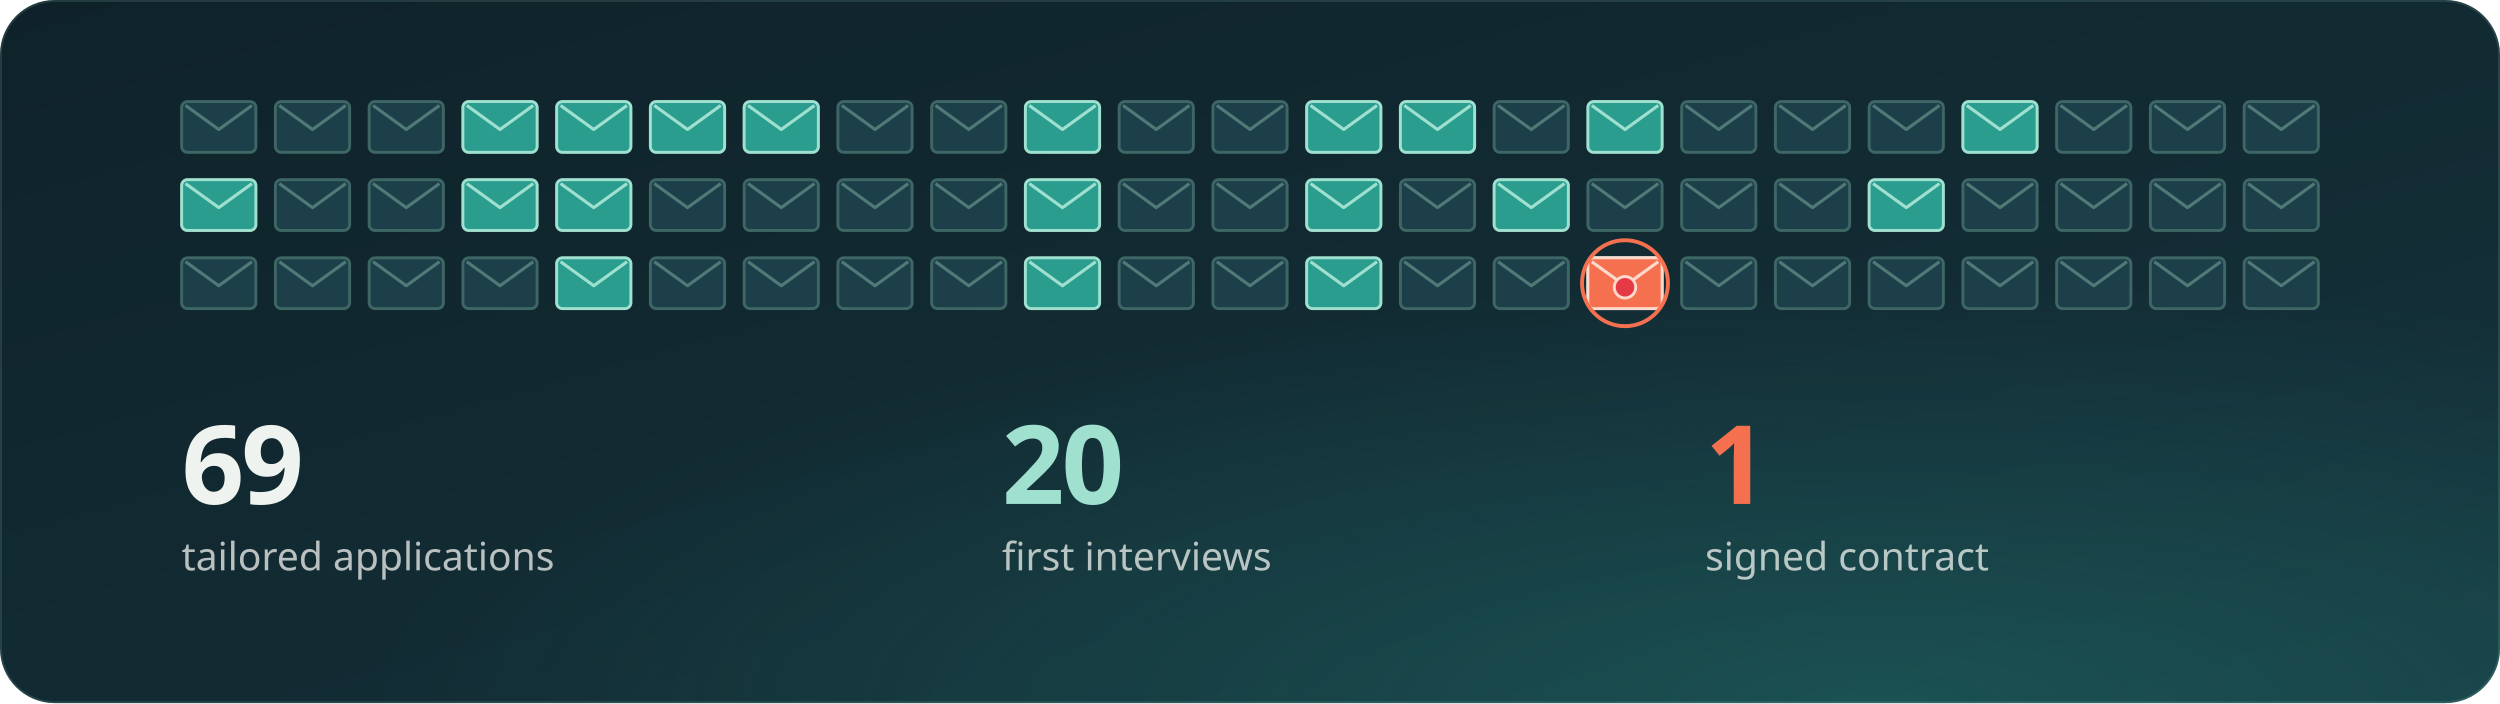
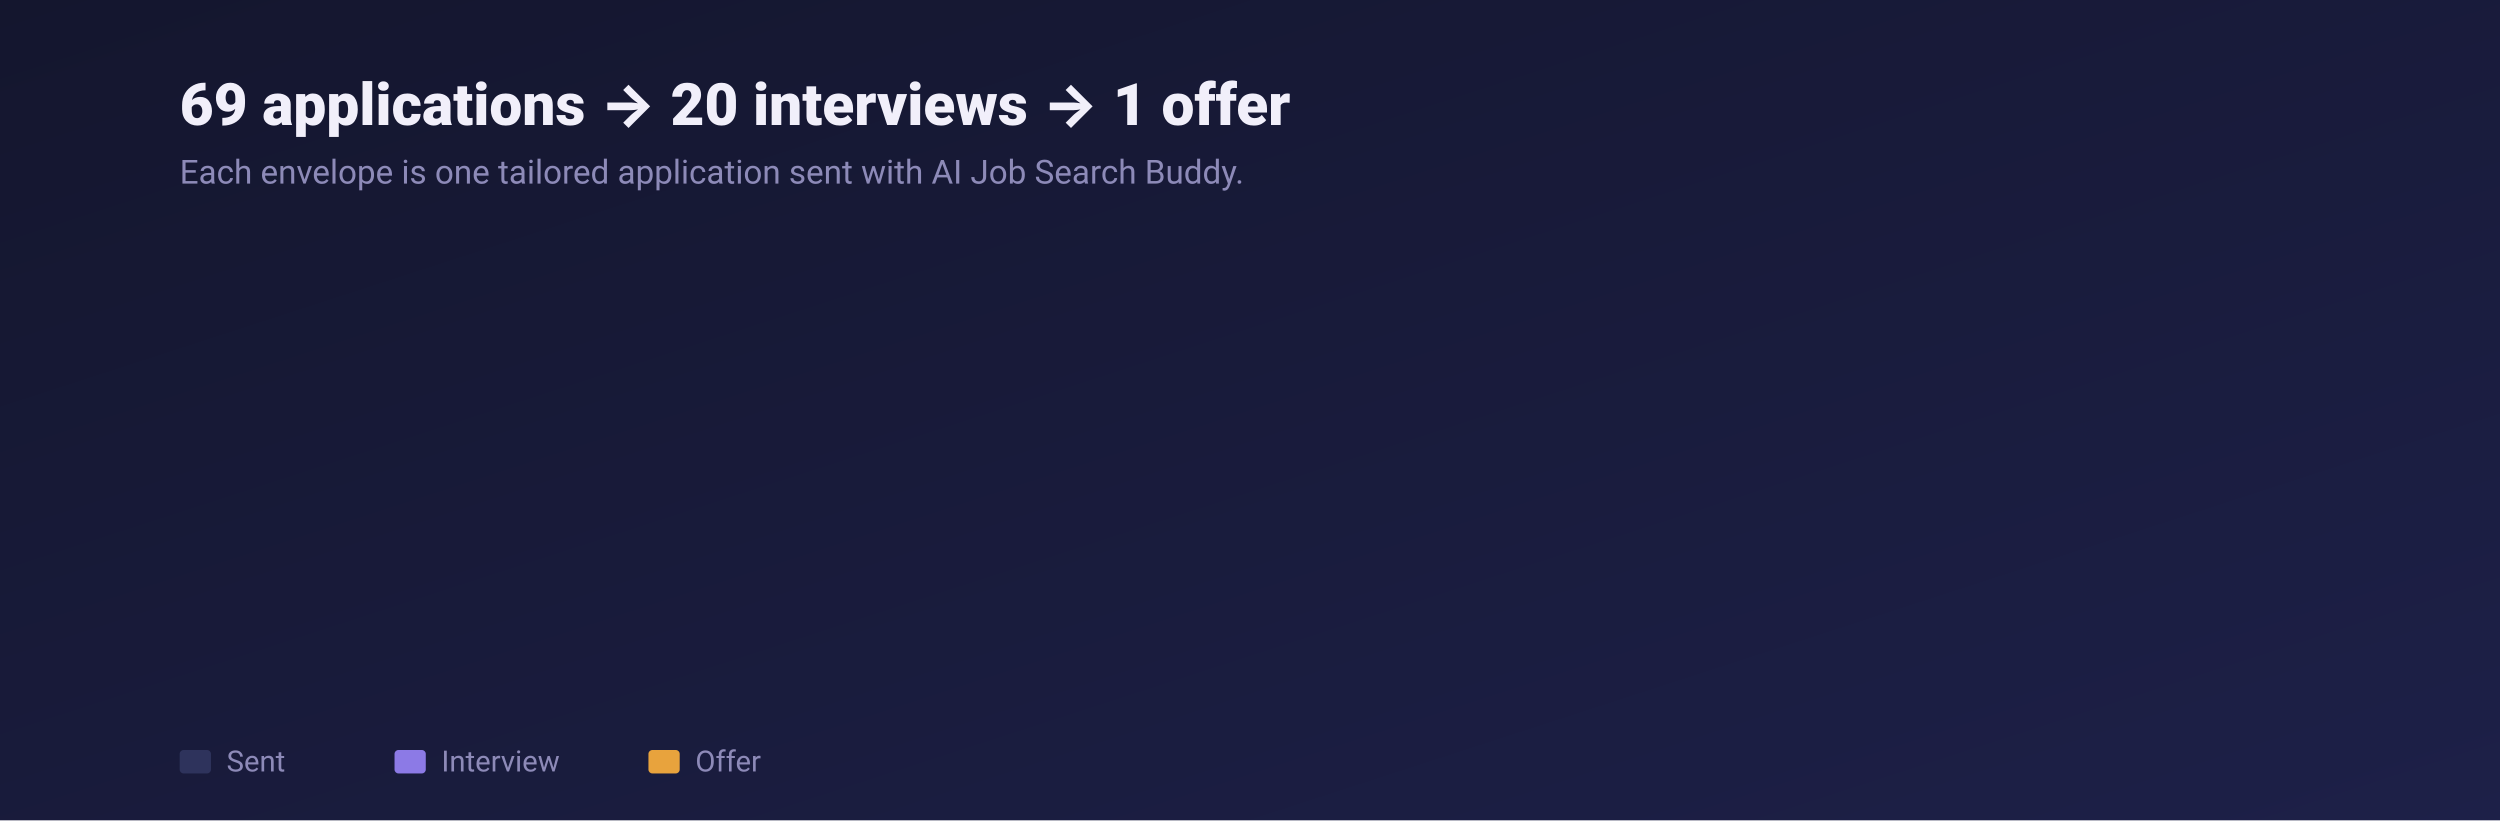
- <svg xmlns="http://www.w3.org/2000/svg" viewBox="0 0 1280 360" width="1280" height="360" role="img" aria-labelledby="t d">
-   <style>
-     .env{animation:drop 14s cubic-bezier(.2,.8,.2,1) both infinite}
-     .iv{animation:iv 14s ease-out both infinite}
-     .ct{transform-box:fill-box;transform-origin:center;animation:ct 14s cubic-bezier(.3,1.6,.5,1) both infinite}
-     .burst{transform-box:fill-box;transform-origin:center;animation:burst 14s ease-out both infinite}
-     .l1{animation:lg1 14s ease-out both infinite}.l2{animation:lg2 14s ease-out both infinite}.l3{animation:lg3 14s ease-out both infinite}
-     @keyframes drop{0%{opacity:0;transform:translateY(-10px)}4%,90%{opacity:1;transform:none}96%,100%{opacity:0;transform:none}}
-     @keyframes iv{0%,24%{opacity:0}28%,88%{opacity:1}94%,100%{opacity:0}}
-     @keyframes ct{0%,40%{opacity:0;transform:scale(.4)}44%,88%{opacity:1;transform:scale(1.18)}94%,100%{opacity:0;transform:scale(1.18)}}
-     @keyframes burst{0%,42%{opacity:0;transform:scale(.3)}44%{opacity:.9}56%,100%{opacity:0;transform:scale(2.2)}}
-     @keyframes lg1{0%,6%{opacity:0;transform:translateY(8px)}12%,90%{opacity:1;transform:none}96%,100%{opacity:0}}
-     @keyframes lg2{0%,26%{opacity:0;transform:translateY(8px)}32%,90%{opacity:1;transform:none}96%,100%{opacity:0}}
-     @keyframes lg3{0%,43%{opacity:0;transform:translateY(8px)}49%,90%{opacity:1;transform:none}96%,100%{opacity:0}}
-     @media (prefers-reduced-motion: reduce){*{animation:none!important}}
-     @media (prefers-reduced-motion: reduce){.burst{opacity:0}.ct{transform:scale(1.18)}}
-   </style>
+ <svg xmlns="http://www.w3.org/2000/svg" viewBox="0 0 1280 420" width="1280" height="420" role="img" aria-labelledby="t d">
  <defs>
-     <linearGradient id="bg" x1="0" y1="0" x2="1" y2="1">
-       <stop offset="0" stop-color="#0F2229" />
-       <stop offset="1" stop-color="#15333C" />
+     <linearGradient id="bg2" x1="0" y1="0" x2="1" y2="1">
+       <stop offset="0" stop-color="#14162E" />
+       <stop offset="1" stop-color="#1D2048" />
    </linearGradient>
-     <radialGradient id="glow" cx="0.75" cy="1.0" r="0.6">
-       <stop offset="0" stop-color="#2A9D8F" stop-opacity=".30" />
-       <stop offset="1" stop-color="#2A9D8F" stop-opacity="0" />
-     </radialGradient>
-     <clipPath id="card">
-       <rect width="1280" height="360" rx="28" />
-     </clipPath>
  </defs>
-   <g clip-path="url(#card)">
-     <rect width="1280" height="360" fill="url(#bg)" />
-     <rect width="1280" height="360" fill="url(#glow)" />
-     <g class="env" style="animation-delay:0.00s">
-       <rect x="93.0" y="52" width="38" height="26" rx="3" fill="#1d3f49" stroke="#3d6664" stroke-width="1.5" />
-       <path d="M95.0 54 L112.0 66.3 L129.0 54" fill="none" stroke="#4f7a77" stroke-width="1.6" stroke-linejoin="round" />
-     </g>
-     <g class="env" style="animation-delay:0.04s">
-       <rect x="141.0" y="52" width="38" height="26" rx="3" fill="#1d3f49" stroke="#3d6664" stroke-width="1.5" />
-       <path d="M143.0 54 L160.0 66.3 L177.0 54" fill="none" stroke="#4f7a77" stroke-width="1.6" stroke-linejoin="round" />
-     </g>
-     <g class="env" style="animation-delay:0.09s">
-       <rect x="189.0" y="52" width="38" height="26" rx="3" fill="#1d3f49" stroke="#3d6664" stroke-width="1.5" />
-       <path d="M191.0 54 L208.0 66.3 L225.0 54" fill="none" stroke="#4f7a77" stroke-width="1.6" stroke-linejoin="round" />
-     </g>
-     <g class="env" style="animation-delay:0.14s">
-       <rect x="237.0" y="52" width="38" height="26" rx="3" fill="#1d3f49" stroke="#3d6664" stroke-width="1.5" />
-       <path d="M239.0 54 L256.0 66.3 L273.0 54" fill="none" stroke="#4f7a77" stroke-width="1.6" stroke-linejoin="round" />
-       <g class="iv" style="animation-delay:0.08s">
-         <rect x="237.0" y="52" width="38" height="26" rx="3" fill="#2A9D8F" stroke="#9FE0CF" stroke-width="1.5" />
-         <path d="M239.0 54 L256.0 66.3 L273.0 54" fill="none" stroke="#9FE0CF" stroke-width="1.6" stroke-linejoin="round" />
-       </g>
-     </g>
-     <g class="env" style="animation-delay:0.18s">
-       <rect x="285.0" y="52" width="38" height="26" rx="3" fill="#1d3f49" stroke="#3d6664" stroke-width="1.5" />
-       <path d="M287.0 54 L304.0 66.3 L321.0 54" fill="none" stroke="#4f7a77" stroke-width="1.6" stroke-linejoin="round" />
-       <g class="iv" style="animation-delay:0.11s">
-         <rect x="285.0" y="52" width="38" height="26" rx="3" fill="#2A9D8F" stroke="#9FE0CF" stroke-width="1.5" />
-         <path d="M287.0 54 L304.0 66.3 L321.0 54" fill="none" stroke="#9FE0CF" stroke-width="1.6" stroke-linejoin="round" />
-       </g>
-     </g>
-     <g class="env" style="animation-delay:0.22s">
-       <rect x="333.0" y="52" width="38" height="26" rx="3" fill="#1d3f49" stroke="#3d6664" stroke-width="1.5" />
-       <path d="M335.0 54 L352.0 66.3 L369.0 54" fill="none" stroke="#4f7a77" stroke-width="1.6" stroke-linejoin="round" />
-       <g class="iv" style="animation-delay:0.13s">
-         <rect x="333.0" y="52" width="38" height="26" rx="3" fill="#2A9D8F" stroke="#9FE0CF" stroke-width="1.5" />
-         <path d="M335.0 54 L352.0 66.3 L369.0 54" fill="none" stroke="#9FE0CF" stroke-width="1.6" stroke-linejoin="round" />
-       </g>
-     </g>
-     <g class="env" style="animation-delay:0.27s">
-       <rect x="381.0" y="52" width="38" height="26" rx="3" fill="#1d3f49" stroke="#3d6664" stroke-width="1.5" />
-       <path d="M383.0 54 L400.0 66.3 L417.0 54" fill="none" stroke="#4f7a77" stroke-width="1.6" stroke-linejoin="round" />
-       <g class="iv" style="animation-delay:0.16s">
-         <rect x="381.0" y="52" width="38" height="26" rx="3" fill="#2A9D8F" stroke="#9FE0CF" stroke-width="1.5" />
-         <path d="M383.0 54 L400.0 66.3 L417.0 54" fill="none" stroke="#9FE0CF" stroke-width="1.6" stroke-linejoin="round" />
-       </g>
-     </g>
-     <g class="env" style="animation-delay:0.32s">
-       <rect x="429.0" y="52" width="38" height="26" rx="3" fill="#1d3f49" stroke="#3d6664" stroke-width="1.5" />
-       <path d="M431.0 54 L448.0 66.3 L465.0 54" fill="none" stroke="#4f7a77" stroke-width="1.6" stroke-linejoin="round" />
-     </g>
-     <g class="env" style="animation-delay:0.36s">
-       <rect x="477.0" y="52" width="38" height="26" rx="3" fill="#1d3f49" stroke="#3d6664" stroke-width="1.5" />
-       <path d="M479.0 54 L496.0 66.3 L513.0 54" fill="none" stroke="#4f7a77" stroke-width="1.6" stroke-linejoin="round" />
-     </g>
-     <g class="env" style="animation-delay:0.40s">
-       <rect x="525.0" y="52" width="38" height="26" rx="3" fill="#1d3f49" stroke="#3d6664" stroke-width="1.5" />
-       <path d="M527.0 54 L544.0 66.3 L561.0 54" fill="none" stroke="#4f7a77" stroke-width="1.6" stroke-linejoin="round" />
-       <g class="iv" style="animation-delay:0.24s">
-         <rect x="525.0" y="52" width="38" height="26" rx="3" fill="#2A9D8F" stroke="#9FE0CF" stroke-width="1.5" />
-         <path d="M527.0 54 L544.0 66.3 L561.0 54" fill="none" stroke="#9FE0CF" stroke-width="1.6" stroke-linejoin="round" />
-       </g>
-     </g>
-     <g class="env" style="animation-delay:0.45s">
-       <rect x="573.0" y="52" width="38" height="26" rx="3" fill="#1d3f49" stroke="#3d6664" stroke-width="1.5" />
-       <path d="M575.0 54 L592.0 66.3 L609.0 54" fill="none" stroke="#4f7a77" stroke-width="1.6" stroke-linejoin="round" />
-     </g>
-     <g class="env" style="animation-delay:0.49s">
-       <rect x="621.0" y="52" width="38" height="26" rx="3" fill="#1d3f49" stroke="#3d6664" stroke-width="1.5" />
-       <path d="M623.0 54 L640.0 66.3 L657.0 54" fill="none" stroke="#4f7a77" stroke-width="1.6" stroke-linejoin="round" />
-     </g>
-     <g class="env" style="animation-delay:0.54s">
-       <rect x="669.0" y="52" width="38" height="26" rx="3" fill="#1d3f49" stroke="#3d6664" stroke-width="1.5" />
-       <path d="M671.0 54 L688.0 66.3 L705.0 54" fill="none" stroke="#4f7a77" stroke-width="1.6" stroke-linejoin="round" />
-       <g class="iv" style="animation-delay:0.32s">
-         <rect x="669.0" y="52" width="38" height="26" rx="3" fill="#2A9D8F" stroke="#9FE0CF" stroke-width="1.5" />
-         <path d="M671.0 54 L688.0 66.3 L705.0 54" fill="none" stroke="#9FE0CF" stroke-width="1.6" stroke-linejoin="round" />
-       </g>
-     </g>
-     <g class="env" style="animation-delay:0.58s">
-       <rect x="717.0" y="52" width="38" height="26" rx="3" fill="#1d3f49" stroke="#3d6664" stroke-width="1.5" />
-       <path d="M719.0 54 L736.0 66.3 L753.0 54" fill="none" stroke="#4f7a77" stroke-width="1.6" stroke-linejoin="round" />
-       <g class="iv" style="animation-delay:0.35s">
-         <rect x="717.0" y="52" width="38" height="26" rx="3" fill="#2A9D8F" stroke="#9FE0CF" stroke-width="1.5" />
-         <path d="M719.0 54 L736.0 66.3 L753.0 54" fill="none" stroke="#9FE0CF" stroke-width="1.6" stroke-linejoin="round" />
-       </g>
-     </g>
-     <g class="env" style="animation-delay:0.63s">
-       <rect x="765.0" y="52" width="38" height="26" rx="3" fill="#1d3f49" stroke="#3d6664" stroke-width="1.5" />
-       <path d="M767.0 54 L784.0 66.3 L801.0 54" fill="none" stroke="#4f7a77" stroke-width="1.6" stroke-linejoin="round" />
-     </g>
-     <g class="env" style="animation-delay:0.67s">
-       <rect x="813.0" y="52" width="38" height="26" rx="3" fill="#1d3f49" stroke="#3d6664" stroke-width="1.5" />
-       <path d="M815.0 54 L832.0 66.3 L849.0 54" fill="none" stroke="#4f7a77" stroke-width="1.6" stroke-linejoin="round" />
-       <g class="iv" style="animation-delay:0.40s">
-         <rect x="813.0" y="52" width="38" height="26" rx="3" fill="#2A9D8F" stroke="#9FE0CF" stroke-width="1.5" />
-         <path d="M815.0 54 L832.0 66.3 L849.0 54" fill="none" stroke="#9FE0CF" stroke-width="1.6" stroke-linejoin="round" />
-       </g>
-     </g>
-     <g class="env" style="animation-delay:0.72s">
-       <rect x="861.0" y="52" width="38" height="26" rx="3" fill="#1d3f49" stroke="#3d6664" stroke-width="1.5" />
-       <path d="M863.0 54 L880.0 66.3 L897.0 54" fill="none" stroke="#4f7a77" stroke-width="1.6" stroke-linejoin="round" />
-     </g>
-     <g class="env" style="animation-delay:0.77s">
-       <rect x="909.0" y="52" width="38" height="26" rx="3" fill="#1d3f49" stroke="#3d6664" stroke-width="1.5" />
-       <path d="M911.0 54 L928.0 66.3 L945.0 54" fill="none" stroke="#4f7a77" stroke-width="1.6" stroke-linejoin="round" />
-     </g>
-     <g class="env" style="animation-delay:0.81s">
-       <rect x="957.0" y="52" width="38" height="26" rx="3" fill="#1d3f49" stroke="#3d6664" stroke-width="1.5" />
-       <path d="M959.0 54 L976.0 66.3 L993.0 54" fill="none" stroke="#4f7a77" stroke-width="1.6" stroke-linejoin="round" />
-     </g>
-     <g class="env" style="animation-delay:0.85s">
-       <rect x="1005.0" y="52" width="38" height="26" rx="3" fill="#1d3f49" stroke="#3d6664" stroke-width="1.5" />
-       <path d="M1007.0 54 L1024.0 66.3 L1041.0 54" fill="none" stroke="#4f7a77" stroke-width="1.6" stroke-linejoin="round" />
-       <g class="iv" style="animation-delay:0.51s">
-         <rect x="1005.0" y="52" width="38" height="26" rx="3" fill="#2A9D8F" stroke="#9FE0CF" stroke-width="1.5" />
-         <path d="M1007.0 54 L1024.0 66.3 L1041.0 54" fill="none" stroke="#9FE0CF" stroke-width="1.6" stroke-linejoin="round" />
-       </g>
-     </g>
-     <g class="env" style="animation-delay:0.90s">
-       <rect x="1053.0" y="52" width="38" height="26" rx="3" fill="#1d3f49" stroke="#3d6664" stroke-width="1.5" />
-       <path d="M1055.0 54 L1072.0 66.3 L1089.0 54" fill="none" stroke="#4f7a77" stroke-width="1.6" stroke-linejoin="round" />
-     </g>
-     <g class="env" style="animation-delay:0.94s">
-       <rect x="1101.0" y="52" width="38" height="26" rx="3" fill="#1d3f49" stroke="#3d6664" stroke-width="1.5" />
-       <path d="M1103.0 54 L1120.0 66.3 L1137.0 54" fill="none" stroke="#4f7a77" stroke-width="1.6" stroke-linejoin="round" />
-     </g>
-     <g class="env" style="animation-delay:0.99s">
-       <rect x="1149.0" y="52" width="38" height="26" rx="3" fill="#1d3f49" stroke="#3d6664" stroke-width="1.5" />
-       <path d="M1151.0 54 L1168.0 66.3 L1185.0 54" fill="none" stroke="#4f7a77" stroke-width="1.6" stroke-linejoin="round" />
-     </g>
-     <g class="env" style="animation-delay:0.12s">
-       <rect x="93.0" y="92" width="38" height="26" rx="3" fill="#1d3f49" stroke="#3d6664" stroke-width="1.5" />
-       <path d="M95.0 94 L112.0 106.3 L129.0 94" fill="none" stroke="#4f7a77" stroke-width="1.6" stroke-linejoin="round" />
-       <g class="iv" style="animation-delay:0.07s">
-         <rect x="93.0" y="92" width="38" height="26" rx="3" fill="#2A9D8F" stroke="#9FE0CF" stroke-width="1.5" />
-         <path d="M95.0 94 L112.0 106.3 L129.0 94" fill="none" stroke="#9FE0CF" stroke-width="1.6" stroke-linejoin="round" />
-       </g>
-     </g>
-     <g class="env" style="animation-delay:0.16s">
-       <rect x="141.0" y="92" width="38" height="26" rx="3" fill="#1d3f49" stroke="#3d6664" stroke-width="1.5" />
-       <path d="M143.0 94 L160.0 106.3 L177.0 94" fill="none" stroke="#4f7a77" stroke-width="1.6" stroke-linejoin="round" />
-     </g>
-     <g class="env" style="animation-delay:0.21s">
-       <rect x="189.0" y="92" width="38" height="26" rx="3" fill="#1d3f49" stroke="#3d6664" stroke-width="1.5" />
-       <path d="M191.0 94 L208.0 106.3 L225.0 94" fill="none" stroke="#4f7a77" stroke-width="1.6" stroke-linejoin="round" />
-     </g>
-     <g class="env" style="animation-delay:0.26s">
-       <rect x="237.0" y="92" width="38" height="26" rx="3" fill="#1d3f49" stroke="#3d6664" stroke-width="1.5" />
-       <path d="M239.0 94 L256.0 106.3 L273.0 94" fill="none" stroke="#4f7a77" stroke-width="1.6" stroke-linejoin="round" />
-       <g class="iv" style="animation-delay:0.15s">
-         <rect x="237.0" y="92" width="38" height="26" rx="3" fill="#2A9D8F" stroke="#9FE0CF" stroke-width="1.5" />
-         <path d="M239.0 94 L256.0 106.3 L273.0 94" fill="none" stroke="#9FE0CF" stroke-width="1.6" stroke-linejoin="round" />
-       </g>
-     </g>
-     <g class="env" style="animation-delay:0.30s">
-       <rect x="285.0" y="92" width="38" height="26" rx="3" fill="#1d3f49" stroke="#3d6664" stroke-width="1.5" />
-       <path d="M287.0 94 L304.0 106.3 L321.0 94" fill="none" stroke="#4f7a77" stroke-width="1.6" stroke-linejoin="round" />
-       <g class="iv" style="animation-delay:0.18s">
-         <rect x="285.0" y="92" width="38" height="26" rx="3" fill="#2A9D8F" stroke="#9FE0CF" stroke-width="1.5" />
-         <path d="M287.0 94 L304.0 106.3 L321.0 94" fill="none" stroke="#9FE0CF" stroke-width="1.6" stroke-linejoin="round" />
-       </g>
-     </g>
-     <g class="env" style="animation-delay:0.34s">
-       <rect x="333.0" y="92" width="38" height="26" rx="3" fill="#1d3f49" stroke="#3d6664" stroke-width="1.5" />
-       <path d="M335.0 94 L352.0 106.3 L369.0 94" fill="none" stroke="#4f7a77" stroke-width="1.6" stroke-linejoin="round" />
-     </g>
-     <g class="env" style="animation-delay:0.39s">
-       <rect x="381.0" y="92" width="38" height="26" rx="3" fill="#1d3f49" stroke="#3d6664" stroke-width="1.5" />
-       <path d="M383.0 94 L400.0 106.3 L417.0 94" fill="none" stroke="#4f7a77" stroke-width="1.6" stroke-linejoin="round" />
-     </g>
-     <g class="env" style="animation-delay:0.43s">
-       <rect x="429.0" y="92" width="38" height="26" rx="3" fill="#1d3f49" stroke="#3d6664" stroke-width="1.5" />
-       <path d="M431.0 94 L448.0 106.3 L465.0 94" fill="none" stroke="#4f7a77" stroke-width="1.6" stroke-linejoin="round" />
-     </g>
-     <g class="env" style="animation-delay:0.48s">
-       <rect x="477.0" y="92" width="38" height="26" rx="3" fill="#1d3f49" stroke="#3d6664" stroke-width="1.5" />
-       <path d="M479.0 94 L496.0 106.3 L513.0 94" fill="none" stroke="#4f7a77" stroke-width="1.6" stroke-linejoin="round" />
-     </g>
-     <g class="env" style="animation-delay:0.52s">
-       <rect x="525.0" y="92" width="38" height="26" rx="3" fill="#1d3f49" stroke="#3d6664" stroke-width="1.5" />
-       <path d="M527.0 94 L544.0 106.3 L561.0 94" fill="none" stroke="#4f7a77" stroke-width="1.6" stroke-linejoin="round" />
-       <g class="iv" style="animation-delay:0.31s">
-         <rect x="525.0" y="92" width="38" height="26" rx="3" fill="#2A9D8F" stroke="#9FE0CF" stroke-width="1.5" />
-         <path d="M527.0 94 L544.0 106.3 L561.0 94" fill="none" stroke="#9FE0CF" stroke-width="1.6" stroke-linejoin="round" />
-       </g>
-     </g>
-     <g class="env" style="animation-delay:0.57s">
-       <rect x="573.0" y="92" width="38" height="26" rx="3" fill="#1d3f49" stroke="#3d6664" stroke-width="1.5" />
-       <path d="M575.0 94 L592.0 106.3 L609.0 94" fill="none" stroke="#4f7a77" stroke-width="1.6" stroke-linejoin="round" />
-     </g>
-     <g class="env" style="animation-delay:0.61s">
-       <rect x="621.0" y="92" width="38" height="26" rx="3" fill="#1d3f49" stroke="#3d6664" stroke-width="1.5" />
-       <path d="M623.0 94 L640.0 106.3 L657.0 94" fill="none" stroke="#4f7a77" stroke-width="1.6" stroke-linejoin="round" />
-     </g>
-     <g class="env" style="animation-delay:0.66s">
-       <rect x="669.0" y="92" width="38" height="26" rx="3" fill="#1d3f49" stroke="#3d6664" stroke-width="1.5" />
-       <path d="M671.0 94 L688.0 106.3 L705.0 94" fill="none" stroke="#4f7a77" stroke-width="1.6" stroke-linejoin="round" />
-       <g class="iv" style="animation-delay:0.40s">
-         <rect x="669.0" y="92" width="38" height="26" rx="3" fill="#2A9D8F" stroke="#9FE0CF" stroke-width="1.5" />
-         <path d="M671.0 94 L688.0 106.3 L705.0 94" fill="none" stroke="#9FE0CF" stroke-width="1.6" stroke-linejoin="round" />
-       </g>
-     </g>
-     <g class="env" style="animation-delay:0.70s">
-       <rect x="717.0" y="92" width="38" height="26" rx="3" fill="#1d3f49" stroke="#3d6664" stroke-width="1.5" />
-       <path d="M719.0 94 L736.0 106.3 L753.0 94" fill="none" stroke="#4f7a77" stroke-width="1.6" stroke-linejoin="round" />
-     </g>
-     <g class="env" style="animation-delay:0.75s">
-       <rect x="765.0" y="92" width="38" height="26" rx="3" fill="#1d3f49" stroke="#3d6664" stroke-width="1.5" />
-       <path d="M767.0 94 L784.0 106.3 L801.0 94" fill="none" stroke="#4f7a77" stroke-width="1.6" stroke-linejoin="round" />
-       <g class="iv" style="animation-delay:0.45s">
-         <rect x="765.0" y="92" width="38" height="26" rx="3" fill="#2A9D8F" stroke="#9FE0CF" stroke-width="1.5" />
-         <path d="M767.0 94 L784.0 106.3 L801.0 94" fill="none" stroke="#9FE0CF" stroke-width="1.6" stroke-linejoin="round" />
-       </g>
-     </g>
-     <g class="env" style="animation-delay:0.79s">
-       <rect x="813.0" y="92" width="38" height="26" rx="3" fill="#1d3f49" stroke="#3d6664" stroke-width="1.5" />
-       <path d="M815.0 94 L832.0 106.3 L849.0 94" fill="none" stroke="#4f7a77" stroke-width="1.6" stroke-linejoin="round" />
-     </g>
-     <g class="env" style="animation-delay:0.84s">
-       <rect x="861.0" y="92" width="38" height="26" rx="3" fill="#1d3f49" stroke="#3d6664" stroke-width="1.5" />
-       <path d="M863.0 94 L880.0 106.3 L897.0 94" fill="none" stroke="#4f7a77" stroke-width="1.6" stroke-linejoin="round" />
-     </g>
-     <g class="env" style="animation-delay:0.89s">
-       <rect x="909.0" y="92" width="38" height="26" rx="3" fill="#1d3f49" stroke="#3d6664" stroke-width="1.5" />
-       <path d="M911.0 94 L928.0 106.3 L945.0 94" fill="none" stroke="#4f7a77" stroke-width="1.6" stroke-linejoin="round" />
-     </g>
-     <g class="env" style="animation-delay:0.93s">
-       <rect x="957.0" y="92" width="38" height="26" rx="3" fill="#1d3f49" stroke="#3d6664" stroke-width="1.5" />
-       <path d="M959.0 94 L976.0 106.3 L993.0 94" fill="none" stroke="#4f7a77" stroke-width="1.6" stroke-linejoin="round" />
-       <g class="iv" style="animation-delay:0.56s">
-         <rect x="957.0" y="92" width="38" height="26" rx="3" fill="#2A9D8F" stroke="#9FE0CF" stroke-width="1.5" />
-         <path d="M959.0 94 L976.0 106.3 L993.0 94" fill="none" stroke="#9FE0CF" stroke-width="1.6" stroke-linejoin="round" />
-       </g>
-     </g>
-     <g class="env" style="animation-delay:0.97s">
-       <rect x="1005.0" y="92" width="38" height="26" rx="3" fill="#1d3f49" stroke="#3d6664" stroke-width="1.5" />
-       <path d="M1007.0 94 L1024.0 106.3 L1041.0 94" fill="none" stroke="#4f7a77" stroke-width="1.6" stroke-linejoin="round" />
-     </g>
-     <g class="env" style="animation-delay:1.02s">
-       <rect x="1053.0" y="92" width="38" height="26" rx="3" fill="#1d3f49" stroke="#3d6664" stroke-width="1.5" />
-       <path d="M1055.0 94 L1072.0 106.3 L1089.0 94" fill="none" stroke="#4f7a77" stroke-width="1.6" stroke-linejoin="round" />
-     </g>
-     <g class="env" style="animation-delay:1.06s">
-       <rect x="1101.0" y="92" width="38" height="26" rx="3" fill="#1d3f49" stroke="#3d6664" stroke-width="1.5" />
-       <path d="M1103.0 94 L1120.0 106.3 L1137.0 94" fill="none" stroke="#4f7a77" stroke-width="1.6" stroke-linejoin="round" />
-     </g>
-     <g class="env" style="animation-delay:1.11s">
-       <rect x="1149.0" y="92" width="38" height="26" rx="3" fill="#1d3f49" stroke="#3d6664" stroke-width="1.5" />
-       <path d="M1151.0 94 L1168.0 106.3 L1185.0 94" fill="none" stroke="#4f7a77" stroke-width="1.6" stroke-linejoin="round" />
-     </g>
-     <g class="env" style="animation-delay:0.24s">
-       <rect x="93.0" y="132" width="38" height="26" rx="3" fill="#1d3f49" stroke="#3d6664" stroke-width="1.5" />
-       <path d="M95.0 134 L112.0 146.3 L129.0 134" fill="none" stroke="#4f7a77" stroke-width="1.6" stroke-linejoin="round" />
-     </g>
-     <g class="env" style="animation-delay:0.28s">
-       <rect x="141.0" y="132" width="38" height="26" rx="3" fill="#1d3f49" stroke="#3d6664" stroke-width="1.5" />
-       <path d="M143.0 134 L160.0 146.3 L177.0 134" fill="none" stroke="#4f7a77" stroke-width="1.6" stroke-linejoin="round" />
-     </g>
-     <g class="env" style="animation-delay:0.33s">
-       <rect x="189.0" y="132" width="38" height="26" rx="3" fill="#1d3f49" stroke="#3d6664" stroke-width="1.5" />
-       <path d="M191.0 134 L208.0 146.3 L225.0 134" fill="none" stroke="#4f7a77" stroke-width="1.6" stroke-linejoin="round" />
-     </g>
-     <g class="env" style="animation-delay:0.38s">
-       <rect x="237.0" y="132" width="38" height="26" rx="3" fill="#1d3f49" stroke="#3d6664" stroke-width="1.5" />
-       <path d="M239.0 134 L256.0 146.3 L273.0 134" fill="none" stroke="#4f7a77" stroke-width="1.6" stroke-linejoin="round" />
-     </g>
-     <g class="env" style="animation-delay:0.42s">
-       <rect x="285.0" y="132" width="38" height="26" rx="3" fill="#1d3f49" stroke="#3d6664" stroke-width="1.5" />
-       <path d="M287.0 134 L304.0 146.3 L321.0 134" fill="none" stroke="#4f7a77" stroke-width="1.6" stroke-linejoin="round" />
-       <g class="iv" style="animation-delay:0.25s">
-         <rect x="285.0" y="132" width="38" height="26" rx="3" fill="#2A9D8F" stroke="#9FE0CF" stroke-width="1.5" />
-         <path d="M287.0 134 L304.0 146.3 L321.0 134" fill="none" stroke="#9FE0CF" stroke-width="1.6" stroke-linejoin="round" />
-       </g>
-     </g>
-     <g class="env" style="animation-delay:0.46s">
-       <rect x="333.0" y="132" width="38" height="26" rx="3" fill="#1d3f49" stroke="#3d6664" stroke-width="1.5" />
-       <path d="M335.0 134 L352.0 146.3 L369.0 134" fill="none" stroke="#4f7a77" stroke-width="1.6" stroke-linejoin="round" />
-     </g>
-     <g class="env" style="animation-delay:0.51s">
-       <rect x="381.0" y="132" width="38" height="26" rx="3" fill="#1d3f49" stroke="#3d6664" stroke-width="1.5" />
-       <path d="M383.0 134 L400.0 146.3 L417.0 134" fill="none" stroke="#4f7a77" stroke-width="1.6" stroke-linejoin="round" />
-     </g>
-     <g class="env" style="animation-delay:0.55s">
-       <rect x="429.0" y="132" width="38" height="26" rx="3" fill="#1d3f49" stroke="#3d6664" stroke-width="1.5" />
-       <path d="M431.0 134 L448.0 146.3 L465.0 134" fill="none" stroke="#4f7a77" stroke-width="1.6" stroke-linejoin="round" />
-     </g>
-     <g class="env" style="animation-delay:0.60s">
-       <rect x="477.0" y="132" width="38" height="26" rx="3" fill="#1d3f49" stroke="#3d6664" stroke-width="1.5" />
-       <path d="M479.0 134 L496.0 146.3 L513.0 134" fill="none" stroke="#4f7a77" stroke-width="1.6" stroke-linejoin="round" />
-     </g>
-     <g class="env" style="animation-delay:0.65s">
-       <rect x="525.0" y="132" width="38" height="26" rx="3" fill="#1d3f49" stroke="#3d6664" stroke-width="1.5" />
-       <path d="M527.0 134 L544.0 146.3 L561.0 134" fill="none" stroke="#4f7a77" stroke-width="1.6" stroke-linejoin="round" />
-       <g class="iv" style="animation-delay:0.39s">
-         <rect x="525.0" y="132" width="38" height="26" rx="3" fill="#2A9D8F" stroke="#9FE0CF" stroke-width="1.5" />
-         <path d="M527.0 134 L544.0 146.3 L561.0 134" fill="none" stroke="#9FE0CF" stroke-width="1.6" stroke-linejoin="round" />
-       </g>
-     </g>
-     <g class="env" style="animation-delay:0.69s">
-       <rect x="573.0" y="132" width="38" height="26" rx="3" fill="#1d3f49" stroke="#3d6664" stroke-width="1.5" />
-       <path d="M575.0 134 L592.0 146.3 L609.0 134" fill="none" stroke="#4f7a77" stroke-width="1.6" stroke-linejoin="round" />
-     </g>
-     <g class="env" style="animation-delay:0.73s">
-       <rect x="621.0" y="132" width="38" height="26" rx="3" fill="#1d3f49" stroke="#3d6664" stroke-width="1.5" />
-       <path d="M623.0 134 L640.0 146.3 L657.0 134" fill="none" stroke="#4f7a77" stroke-width="1.6" stroke-linejoin="round" />
-     </g>
-     <g class="env" style="animation-delay:0.78s">
-       <rect x="669.0" y="132" width="38" height="26" rx="3" fill="#1d3f49" stroke="#3d6664" stroke-width="1.5" />
-       <path d="M671.0 134 L688.0 146.3 L705.0 134" fill="none" stroke="#4f7a77" stroke-width="1.6" stroke-linejoin="round" />
-       <g class="iv" style="animation-delay:0.47s">
-         <rect x="669.0" y="132" width="38" height="26" rx="3" fill="#2A9D8F" stroke="#9FE0CF" stroke-width="1.5" />
-         <path d="M671.0 134 L688.0 146.3 L705.0 134" fill="none" stroke="#9FE0CF" stroke-width="1.6" stroke-linejoin="round" />
-       </g>
-     </g>
-     <g class="env" style="animation-delay:0.82s">
-       <rect x="717.0" y="132" width="38" height="26" rx="3" fill="#1d3f49" stroke="#3d6664" stroke-width="1.5" />
-       <path d="M719.0 134 L736.0 146.3 L753.0 134" fill="none" stroke="#4f7a77" stroke-width="1.6" stroke-linejoin="round" />
-     </g>
-     <g class="env" style="animation-delay:0.87s">
-       <rect x="765.0" y="132" width="38" height="26" rx="3" fill="#1d3f49" stroke="#3d6664" stroke-width="1.5" />
-       <path d="M767.0 134 L784.0 146.3 L801.0 134" fill="none" stroke="#4f7a77" stroke-width="1.6" stroke-linejoin="round" />
-     </g>
-     <g class="env" style="animation-delay:0.91s">
-       <rect x="813.0" y="132" width="38" height="26" rx="3" fill="#1d3f49" stroke="#3d6664" stroke-width="1.5" />
-       <path d="M815.0 134 L832.0 146.3 L849.0 134" fill="none" stroke="#4f7a77" stroke-width="1.6" stroke-linejoin="round" />
-       <g class="iv" style="animation-delay:0.55s">
-         <rect x="813.0" y="132" width="38" height="26" rx="3" fill="#2A9D8F" stroke="#9FE0CF" stroke-width="1.5" />
-         <path d="M815.0 134 L832.0 146.3 L849.0 134" fill="none" stroke="#9FE0CF" stroke-width="1.6" stroke-linejoin="round" />
-       </g>
-       <g class="ct">
-         <rect x="813.0" y="132" width="38" height="26" rx="3" fill="#F4704F" stroke="#ffd9cc" stroke-width="1.5" />
-         <path d="M815.0 134 L832.0 146.3 L849.0 134" fill="none" stroke="#ffd9cc" stroke-width="1.6" stroke-linejoin="round" />
-         <circle cx="832.0" cy="147.08" r="5.5" fill="#E63946" stroke="#ffd9cc" stroke-width="1.5" />
-       </g>
-       <circle class="burst" cx="832.0" cy="145.0" r="22" fill="none" stroke="#F4704F" stroke-width="2" />
-     </g>
-     <g class="env" style="animation-delay:0.96s">
-       <rect x="861.0" y="132" width="38" height="26" rx="3" fill="#1d3f49" stroke="#3d6664" stroke-width="1.5" />
-       <path d="M863.0 134 L880.0 146.3 L897.0 134" fill="none" stroke="#4f7a77" stroke-width="1.6" stroke-linejoin="round" />
-     </g>
-     <g class="env" style="animation-delay:1.00s">
-       <rect x="909.0" y="132" width="38" height="26" rx="3" fill="#1d3f49" stroke="#3d6664" stroke-width="1.5" />
-       <path d="M911.0 134 L928.0 146.3 L945.0 134" fill="none" stroke="#4f7a77" stroke-width="1.6" stroke-linejoin="round" />
-     </g>
-     <g class="env" style="animation-delay:1.05s">
-       <rect x="957.0" y="132" width="38" height="26" rx="3" fill="#1d3f49" stroke="#3d6664" stroke-width="1.5" />
-       <path d="M959.0 134 L976.0 146.3 L993.0 134" fill="none" stroke="#4f7a77" stroke-width="1.6" stroke-linejoin="round" />
-     </g>
-     <g class="env" style="animation-delay:1.09s">
-       <rect x="1005.0" y="132" width="38" height="26" rx="3" fill="#1d3f49" stroke="#3d6664" stroke-width="1.5" />
-       <path d="M1007.0 134 L1024.0 146.3 L1041.0 134" fill="none" stroke="#4f7a77" stroke-width="1.6" stroke-linejoin="round" />
-     </g>
-     <g class="env" style="animation-delay:1.14s">
-       <rect x="1053.0" y="132" width="38" height="26" rx="3" fill="#1d3f49" stroke="#3d6664" stroke-width="1.5" />
-       <path d="M1055.0 134 L1072.0 146.3 L1089.0 134" fill="none" stroke="#4f7a77" stroke-width="1.6" stroke-linejoin="round" />
-     </g>
-     <g class="env" style="animation-delay:1.19s">
-       <rect x="1101.0" y="132" width="38" height="26" rx="3" fill="#1d3f49" stroke="#3d6664" stroke-width="1.5" />
-       <path d="M1103.0 134 L1120.0 146.3 L1137.0 134" fill="none" stroke="#4f7a77" stroke-width="1.6" stroke-linejoin="round" />
-     </g>
-     <g class="env" style="animation-delay:1.23s">
-       <rect x="1149.0" y="132" width="38" height="26" rx="3" fill="#1d3f49" stroke="#3d6664" stroke-width="1.5" />
-       <path d="M1151.0 134 L1168.0 146.3 L1185.0 134" fill="none" stroke="#4f7a77" stroke-width="1.6" stroke-linejoin="round" />
-     </g>
-     <g class="l1">
-       <text x="93.0" y="258" font-family="ui-rounded,'SF Pro Rounded','Nunito','Varela Round','Segoe UI Variable Display','Segoe UI',system-ui,-apple-system,sans-serif" font-size="56" font-weight="800" letter-spacing="-1.5" fill="#EEF3EF">69</text>
-       <text x="93.0" y="292" font-family="ui-rounded,'SF Pro Rounded','Nunito','Varela Round','Segoe UI Variable Display','Segoe UI',system-ui,-apple-system,sans-serif" font-size="20" fill="#EEF3EF" fill-opacity=".75">tailored applications</text>
-     </g>
-     <g class="l2">
-       <text x="513.0" y="258" font-family="ui-rounded,'SF Pro Rounded','Nunito','Varela Round','Segoe UI Variable Display','Segoe UI',system-ui,-apple-system,sans-serif" font-size="56" font-weight="800" letter-spacing="-1.5" fill="#9FE0CF">20</text>
-       <text x="513.0" y="292" font-family="ui-rounded,'SF Pro Rounded','Nunito','Varela Round','Segoe UI Variable Display','Segoe UI',system-ui,-apple-system,sans-serif" font-size="20" fill="#EEF3EF" fill-opacity=".75">first interviews</text>
-     </g>
-     <g class="l3">
-       <text x="873.0" y="258" font-family="ui-rounded,'SF Pro Rounded','Nunito','Varela Round','Segoe UI Variable Display','Segoe UI',system-ui,-apple-system,sans-serif" font-size="56" font-weight="800" letter-spacing="-1.5" fill="#F4704F">1</text>
-       <text x="873.0" y="292" font-family="ui-rounded,'SF Pro Rounded','Nunito','Varela Round','Segoe UI Variable Display','Segoe UI',system-ui,-apple-system,sans-serif" font-size="20" fill="#EEF3EF" fill-opacity=".75">signed contract</text>
-     </g>
+   <rect width="1280" height="420" fill="url(#bg2)" />
+   <g font-family="-apple-system,Segoe UI,Roboto,sans-serif" fill="#F1EFFA">
+     <text x="92" y="64" font-weight="800" font-size="30">69 applications → 20 interviews → 1 offer</text>
+     <text x="92" y="94" font-size="17" fill="#8D8AB8">Each envelope is one tailored application sent with AI Job Search Buddy.</text>
  </g>
-   <rect x=".5" y=".5" width="1279" height="359" rx="27.5" fill="none" stroke="#9FE0CF" stroke-opacity=".14" />
+   <g id="grid" transform="translate(92,124)">
+   </g>
+   <g transform="translate(92,384)" font-family="-apple-system,Segoe UI,Roboto,sans-serif" font-size="15">
+     <rect width="16" height="12" rx="2" fill="#2E335C" />
+     <text x="24" y="11" fill="#8D8AB8">Sent</text>
+     <rect x="110" width="16" height="12" rx="2" fill="#8C7AE6" />
+     <text x="134" y="11" fill="#8D8AB8">Interview</text>
+     <rect x="240" width="16" height="12" rx="2" fill="#E8A33D" />
+     <text x="264" y="11" fill="#8D8AB8">Offer</text>
+   </g>
</svg>
